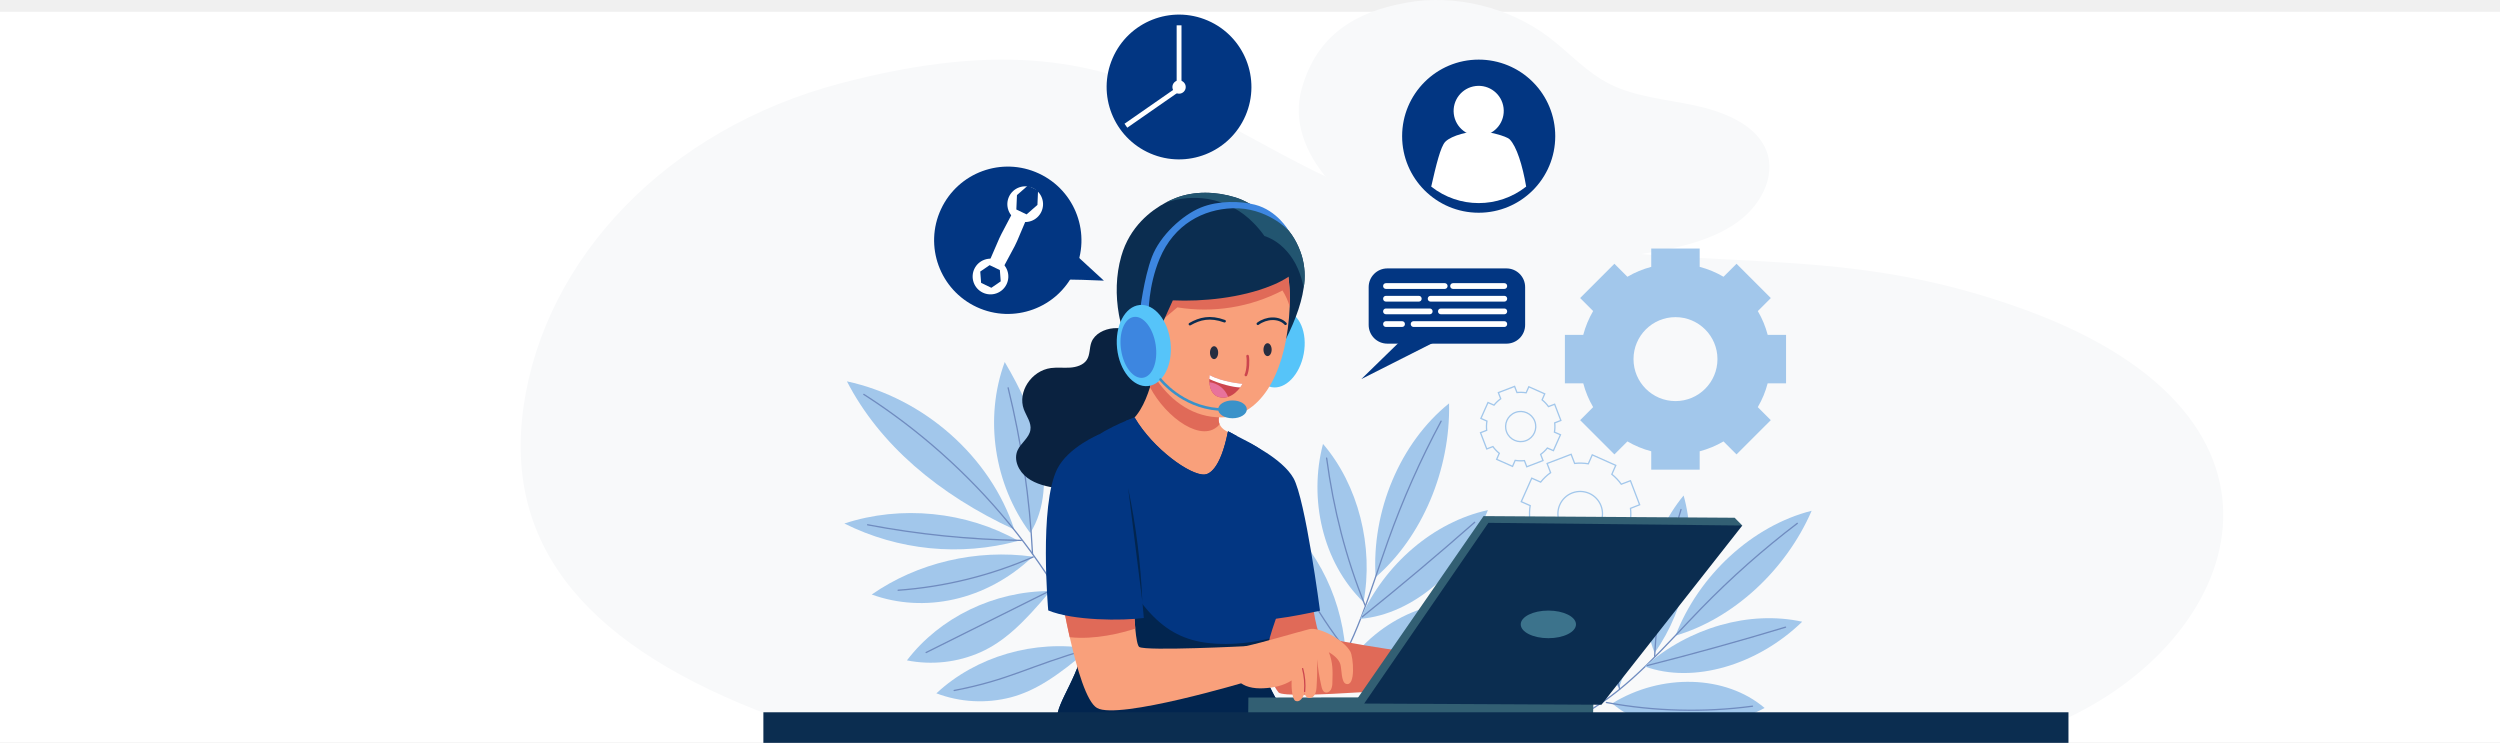
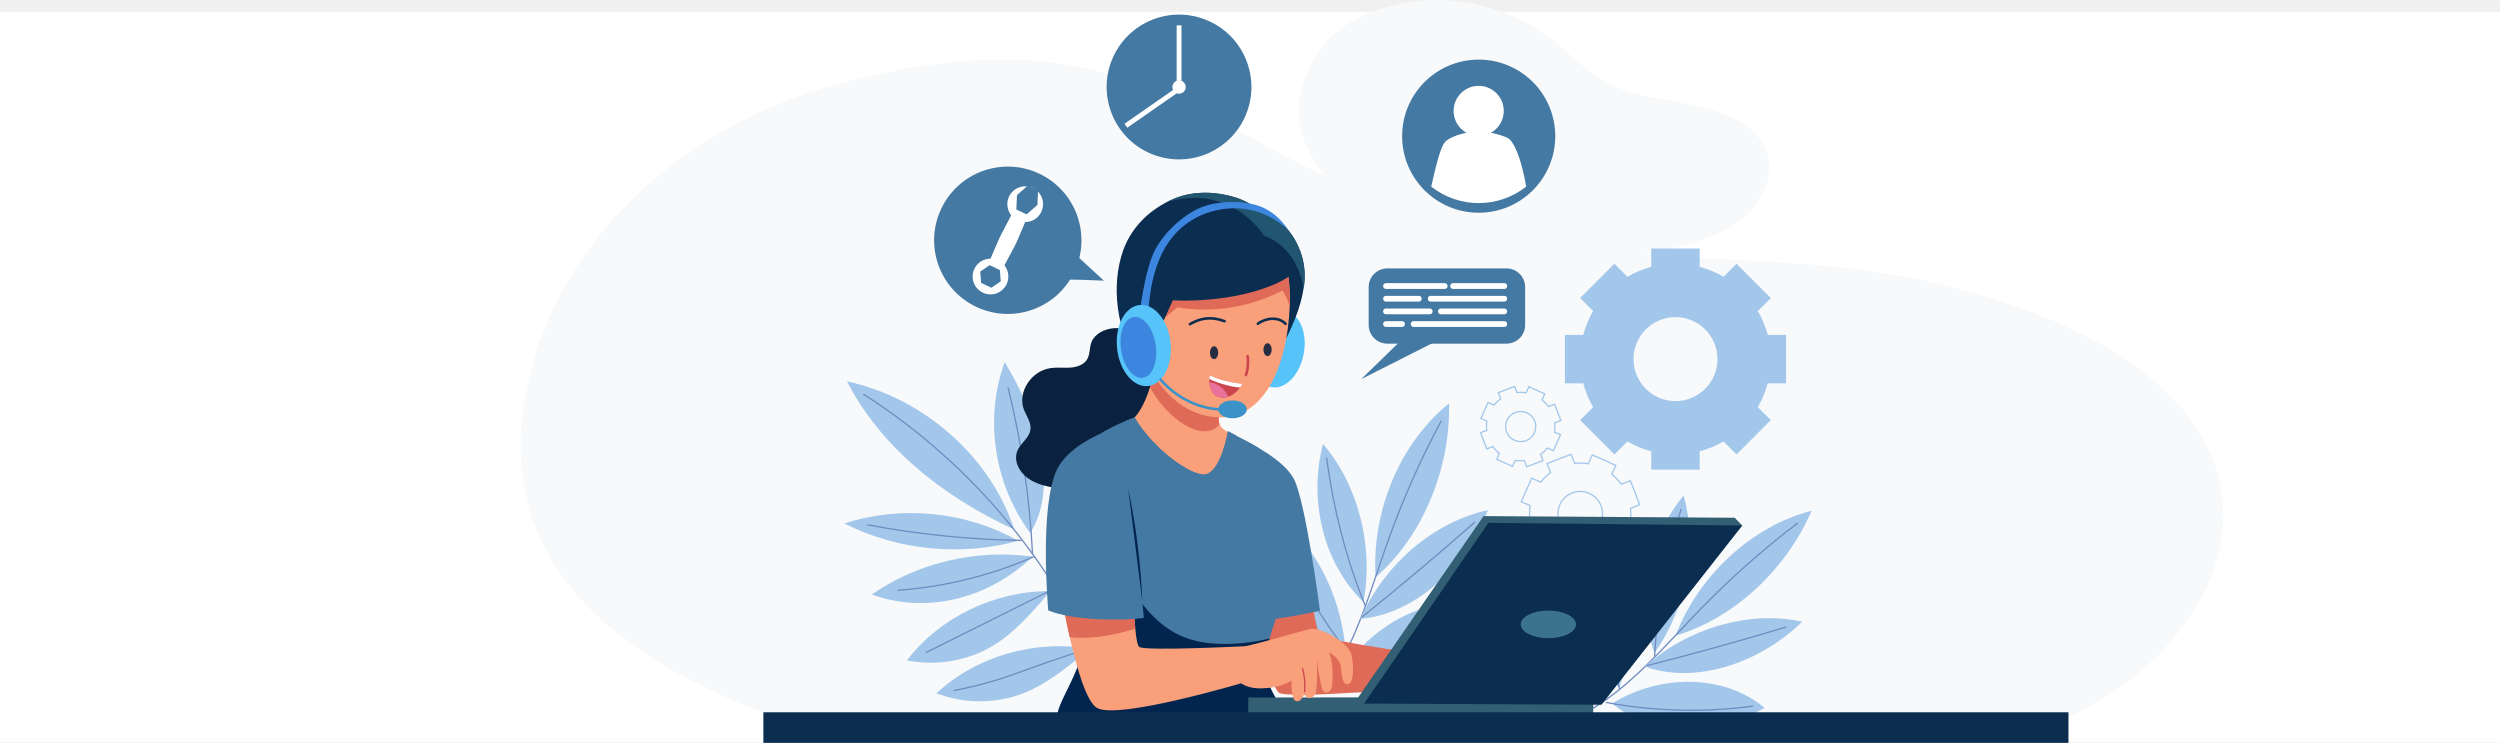
<svg xmlns="http://www.w3.org/2000/svg" viewBox="0 0 1906 566.36">
  <defs>
-     <style>.cls-1{fill:#fff;}.cls-2{fill:#f8f9fa;}.cls-3{fill:#a2c7eb;}.cls-16,.cls-17,.cls-23,.cls-24,.cls-4,.cls-6{fill:none;stroke-miterlimit:10;}.cls-4{stroke:#a2c7eb;}.cls-5{fill:#023682;}.cls-6{stroke:#6f8bbf;}.cls-16,.cls-17,.cls-23,.cls-24,.cls-6{stroke-linecap:round;}.cls-7{fill:#e06a58;}.cls-8{fill:#0a2240;}.cls-9{fill:#f9a07b;}.cls-10{fill:#02254f;}.cls-11{fill:#325f73;}.cls-12{fill:#0b2d50;}.cls-13{fill:#3c738c;}.cls-14{fill:#56c4f9;}.cls-15{fill:#225570;}.cls-16{stroke:#0b2d50;}.cls-16,.cls-17,.cls-23{stroke-width:2px;}.cls-17,.cls-24{stroke:#cc454e;}.cls-18{fill:#262d40;}.cls-19{fill:#cc454e;}.cls-20{fill:#e8729b;}.cls-21{fill:#3d86e0;}.cls-22{fill:#3a92c9;}.cls-23{stroke:#3a92c9;}</style>
+     <style>.cls-1{fill:#fff;}.cls-2{fill:#f8f9fa;}.cls-3{fill:#a2c7eb;}.cls-16,.cls-17,.cls-23,.cls-24,.cls-4,.cls-6{fill:none;stroke-miterlimit:10;}.cls-4{stroke:#a2c7eb;}.cls-5{fill:#4479a3 ;}.cls-6{stroke:#6f8bbf;}.cls-16,.cls-17,.cls-23,.cls-24,.cls-6{stroke-linecap:round;}.cls-7{fill:#e06a58;}.cls-8{fill:#0a2240;}.cls-9{fill:#f9a07b;}.cls-10{fill:#02254f;}.cls-11{fill:#325f73;}.cls-12{fill:#0b2d50;}.cls-13{fill:#3c738c;}.cls-14{fill:#56c4f9;}.cls-15{fill:#225570;}.cls-16{stroke:#0b2d50;}.cls-16,.cls-17,.cls-23{stroke-width:2px;}.cls-17,.cls-24{stroke:#cc454e;}.cls-18{fill:#262d40;}.cls-19{fill:#cc454e;}.cls-20{fill:#e8729b;}.cls-21{fill:#3d86e0;}.cls-22{fill:#3a92c9;}.cls-23{stroke:#3a92c9;}</style>
  </defs>
  <g id="Calque_2" data-name="Calque 2">
    <rect class="cls-1" y="9" width="1906" height="557" />
  </g>
  <g id="Calque_1" data-name="Calque 1">
    <path class="cls-2" d="M1569.28,541.56c140.12-61.22,202.52-231-25-314.25-150.62-55.1-244.29-23.67-413.74-60.12C923.7,122.7,892.86-11.72,641.25,54.42c-133.3,35-225.71,133.76-242,246-15.94,109.89,51.83,185.29,190.33,236.88C914.85,545.23,1240.72,543.79,1569.28,541.56Z" transform="translate(0 9)" />
    <path class="cls-2" d="M992.42,58.66c-13.69,48.83,37.17,97.17,90.75,117.21s115,17.67,172.44,8.1c24.77-4.12,50.23-9.92,69.47-23.94s30.4-38.37,19.85-58c-9.3-17.34-32-26.23-53.56-30.79s-44.54-6.42-63.78-16c-18.25-9.11-31.19-24.18-47.06-36.12C1151.2-3,1110-13.88,1071.9-6.91S1004.07,17.15,992.42,58.66Z" transform="translate(0 9)" />
    <path class="cls-3" d="M1361.69,283.26V246.31h-14a71.49,71.49,0,0,0-7.53-18.15l9.91-9.92-26.13-26.13L1314,202a71.79,71.79,0,0,0-18.16-7.54v-14h-36.94v14a71.79,71.79,0,0,0-18.16,7.54l-9.92-9.91-26.12,26.13,9.9,9.92a72.59,72.59,0,0,0-7.53,18.15h-14v36.95h14a72.5,72.5,0,0,0,7.53,18.16l-9.9,9.92,26.12,26.12,9.92-9.9a72.5,72.5,0,0,0,18.16,7.53v14h36.94v-14a72.5,72.5,0,0,0,18.16-7.53l9.92,9.9,26.13-26.12-9.91-9.92a71.4,71.4,0,0,0,7.53-18.16Zm-84.3,13.53a32,32,0,1,1,32-32A32,32,0,0,1,1277.39,296.79Z" transform="translate(0 9)" />
    <path class="cls-4" d="M1250.06,375.82l-7-18.32-7,2.66a38,38,0,0,0-7.19-7.57l3-6.8-17.93-8-3,6.8a38,38,0,0,0-10.44-.28l-2.67-6.95-18.32,7,2.67,7a37.82,37.82,0,0,0-7.58,7.19l-6.8-3-8,17.93,6.8,3a38.75,38.75,0,0,0-.28,10.44l-6.94,2.67,7,18.32,7-2.67a38.66,38.66,0,0,0,7.19,7.58l-3,6.8,17.92,8,3-6.79a38.73,38.73,0,0,0,10.44.28l2.66,6.94,18.32-7-2.66-6.94a38.61,38.61,0,0,0,7.57-7.19l6.8,3,8-17.92-6.8-3a37.94,37.94,0,0,0,.28-10.44Zm-39.23,22.75a17,17,0,1,1,9.77-22A17,17,0,0,1,1210.83,398.57Z" transform="translate(0 9)" />
    <path class="cls-4" d="M1190,311.56l-4.75-12.38-4.69,1.8a25.71,25.71,0,0,0-4.86-5.12l2-4.6-12.12-5.39-2.05,4.59a26,26,0,0,0-7-.19l-1.8-4.69-12.38,4.75,1.8,4.69a26,26,0,0,0-5.12,4.86l-4.59-2-5.4,12.11,4.59,2.05a26,26,0,0,0-.19,7.05l-4.69,1.8,4.75,12.38,4.69-1.8a26,26,0,0,0,4.86,5.12l-2,4.6,12.11,5.39,2-4.59a26,26,0,0,0,7.06.19l1.8,4.69,12.37-4.75-1.8-4.69a26,26,0,0,0,5.12-4.86l4.6,2,5.39-12.11-4.59-2a25.55,25.55,0,0,0,.19-7.05Zm-26.51,15.37a11.49,11.49,0,1,1,6.61-14.84A11.49,11.49,0,0,1,1163.52,326.93Z" transform="translate(0 9)" />
    <path class="cls-5" d="M1185.72,94.82a58.37,58.37,0,1,1-58.37-58.37A58.3,58.3,0,0,1,1185.72,94.82Z" transform="translate(0 9)" />
    <circle class="cls-1" cx="1127.35" cy="75.61" r="19.11" transform="translate(-0.77 147.69) rotate(-7.04)" />
    <path class="cls-1" d="M1163.55,133.26a58.4,58.4,0,0,1-72.39,0c3.73-16.43,7.17-30.61,10.74-34.2,5-5,18.46-8,25.44-8s21,3.57,23.61,6.17C1156.24,102.51,1160.8,117.08,1163.55,133.26Z" transform="translate(0 9)" />
    <path class="cls-5" d="M1043.47,238.71V209.88a14.24,14.24,0,0,1,14.24-14.24h90.81a14.24,14.24,0,0,1,14.24,14.24v28.83A14.23,14.23,0,0,1,1148.52,253h-90.79A14.24,14.24,0,0,1,1043.47,238.71Z" transform="translate(0 9)" />
    <polyline class="cls-5" points="1081.82 246.2 1037.87 289.01 1109.1 253.01" />
    <path class="cls-1" d="M1054.49,209.17V209a2.12,2.12,0,0,1,2.12-2.12h44.89a2.12,2.12,0,0,1,2.12,2.12v.15a2.12,2.12,0,0,1-2.12,2.12h-44.89A2.12,2.12,0,0,1,1054.49,209.17Z" transform="translate(0 9)" />
    <path class="cls-1" d="M1105.64,209.17V209a2.12,2.12,0,0,1,2.12-2.12h39.18a2.12,2.12,0,0,1,2.12,2.12v.15a2.12,2.12,0,0,1-2.12,2.12h-39.18A2.12,2.12,0,0,1,1105.64,209.17Z" transform="translate(0 9)" />
    <path class="cls-1" d="M1088.53,218.82v-.15a2.12,2.12,0,0,1,2.12-2.12h56.29a2.12,2.12,0,0,1,2.12,2.12v.15a2.12,2.12,0,0,1-2.12,2.12h-56.29A2.12,2.12,0,0,1,1088.53,218.82Z" transform="translate(0 9)" />
    <path class="cls-1" d="M1054.49,218.82v-.15a2.12,2.12,0,0,1,2.12-2.12h25.14a2.12,2.12,0,0,1,2.12,2.12v.15a2.12,2.12,0,0,1-2.12,2.12h-25.14A2.12,2.12,0,0,1,1054.49,218.82Z" transform="translate(0 9)" />
    <path class="cls-1" d="M1096.35,228.47v-.16a2.11,2.11,0,0,1,2.12-2.11h48.47a2.11,2.11,0,0,1,2.12,2.11v.16a2.12,2.12,0,0,1-2.12,2.12h-48.47A2.12,2.12,0,0,1,1096.35,228.47Z" transform="translate(0 9)" />
    <path class="cls-1" d="M1054.49,228.47v-.16a2.11,2.11,0,0,1,2.12-2.11h33.48a2.11,2.11,0,0,1,2.12,2.11v.16a2.12,2.12,0,0,1-2.12,2.12h-33.48A2.12,2.12,0,0,1,1054.49,228.47Z" transform="translate(0 9)" />
    <path class="cls-1" d="M1054.49,238.11V238a2.12,2.12,0,0,1,2.12-2.12H1069a2.12,2.12,0,0,1,2.11,2.12v.15a2.12,2.12,0,0,1-2.11,2.12h-12.43A2.12,2.12,0,0,1,1054.49,238.11Z" transform="translate(0 9)" />
    <path class="cls-1" d="M1075.55,238.11V238a2.12,2.12,0,0,1,2.12-2.12h69.27a2.12,2.12,0,0,1,2.12,2.12v.15a2.12,2.12,0,0,1-2.12,2.12h-69.27A2.12,2.12,0,0,1,1075.55,238.11Z" transform="translate(0 9)" />
    <circle class="cls-5" cx="768.38" cy="174.21" r="56.16" transform="translate(286.26 806.37) rotate(-65.05)" />
    <circle class="cls-1" cx="755.15" cy="201.78" r="13.61" transform="translate(-24.2 270.65) rotate(-19.35)" />
    <polygon class="cls-5" points="748 215.66 747.34 207.03 754.49 202.15 762.29 205.89 762.95 214.52 755.8 219.41 748 215.66" />
    <circle class="cls-1" cx="781.61" cy="146.65" r="13.61" transform="translate(-3.75 280.67) rotate(-19.67)" />
    <polygon class="cls-5" points="774.86 159.71 775.33 148.74 783.6 141.51 791.4 145.26 790.94 156.23 782.66 163.46 774.86 159.71" />
    <path class="cls-1" d="M764.57,195.49l-10.41-5,7.69-17.75c.49-1.12,1-2.23,1.6-3.32l9-17.1,10.4,5-7.41,17.48c-.58,1.35-1.21,2.67-1.91,4Z" transform="translate(0 9)" />
    <path class="cls-5" d="M807.39,204.43c2-.93,34.22.54,34.22.54l-23.22-21.33Z" transform="translate(0 9)" />
    <circle class="cls-5" cx="898.93" cy="57.35" r="55.19" transform="translate(489.39 868.62) rotate(-66.61)" />
    <rect class="cls-1" x="897.08" y="19.31" width="3.69" height="46.35" />
    <rect class="cls-1" x="876.72" y="48.06" width="3.69" height="46.98" transform="matrix(-0.57, -0.82, 0.82, -0.57, 1319.75, 843.66)" />
    <path class="cls-1" d="M904,57.35a5.08,5.08,0,1,1-5.08-5.08A5.09,5.09,0,0,1,904,57.35Z" transform="translate(0 9)" />
    <path class="cls-3" d="M1048.77,431.08c-3.27-50.46,18.81-102.68,56-132.55C1105.91,349.24,1084.06,400.56,1048.77,431.08Z" transform="translate(0 9)" />
    <path class="cls-6" d="M1098.69,312.11a669.22,669.22,0,0,0-40.47,91.27c-13.69,38.27-24.45,78.93-47.88,111" transform="translate(0 9)" />
    <path class="cls-3" d="M1037,462.82c18.82-42.1,56.17-73.9,97.36-82.91C1116.87,425,1077.43,459.45,1037,462.82Z" transform="translate(0 9)" />
    <path class="cls-6" d="M1124.29,389.19q-42.19,37.13-85.81,72.16" transform="translate(0 9)" />
    <path class="cls-3" d="M1025.93,499.5c25.15-37.56,71.54-57.16,109.93-46.44C1107.63,490.14,1061.13,509.79,1025.93,499.5Z" transform="translate(0 9)" />
    <path class="cls-6" d="M1126.65,455.77a366.1,366.1,0,0,1-105.17,45" transform="translate(0 9)" />
    <path class="cls-3" d="M1039.52,450.06c8-42.29-4-89.43-30.86-120.61C997.65,371,1008.15,419.71,1039.52,450.06Z" transform="translate(0 9)" />
    <path class="cls-6" d="M1011.42,340.24c5.29,39.33,14.7,76.18,29.28,112.19" transform="translate(0 9)" />
    <path class="cls-3" d="M1025.71,486.07c-3.42-43.47-25.7-84.3-58.29-106.84a185.65,185.65,0,0,0,17.72,65.4C996.31,467.81,1012.73,482.51,1025.71,486.07Z" transform="translate(0 9)" />
    <path class="cls-6" d="M972.25,388a345.5,345.5,0,0,0,54.28,99" transform="translate(0 9)" />
    <path class="cls-3" d="M1277.38,475.64c17.79-46.27,58.7-83.81,103.82-95.24C1361.43,426.05,1321.08,462.84,1277.38,475.64Z" transform="translate(0 9)" />
    <path class="cls-6" d="M1370.26,390a657.86,657.86,0,0,0-73.18,64.78c-27.77,28.52-54,60.33-87.82,79.35" transform="translate(0 9)" />
    <path class="cls-3" d="M1254,499.13c33.89-29.83,79.94-42.92,120-34.14C1340.05,498,1291.08,512.6,1254,499.13Z" transform="translate(0 9)" />
    <path class="cls-6" d="M1361.29,469.15q-52.51,15.87-105.42,29.26" transform="translate(0 9)" />
    <path class="cls-3" d="M1229.14,527.27c37.63-23.19,86.66-21.72,116.2,3.49C1305.19,552.26,1256,550.79,1229.14,527.27Z" transform="translate(0 9)" />
    <path class="cls-6" d="M1336.1,529.41a355,355,0,0,1-111.4-2.83" transform="translate(0 9)" />
    <path class="cls-3" d="M1261.43,488.77c24.43-34.39,33.09-81.31,22.16-120C1256.82,401.26,1246.13,448.92,1261.43,488.77Z" transform="translate(0 9)" />
    <path class="cls-6" d="M1281.6,379.45c-11.46,37.2-18.22,73.86-20.09,111.91" transform="translate(0 9)" />
    <path class="cls-3" d="M1234.47,515.22c14.78-40.12,11.83-85.59-7.73-119a183.15,183.15,0,0,0-11.14,65.48C1216,486.93,1224.43,506.74,1234.47,515.22Z" transform="translate(0 9)" />
    <path class="cls-6" d="M1227.38,406.06a339.9,339.9,0,0,0,7.41,110.29" transform="translate(0 9)" />
    <path class="cls-3" d="M773.3,394.74c-18.14-55.46-68.74-100.27-127.6-113C670.45,329.73,715.33,367.92,773.3,394.74Z" transform="translate(0 9)" />
    <path class="cls-3" d="M776.37,403.34c-39.72-22.46-89.49-27.41-132.63-13.21A187.29,187.29,0,0,0,776.37,403.34Z" transform="translate(0 9)" />
    <path class="cls-3" d="M787.35,415.37c-42.93-5.95-87.88,4.63-122.74,28.89C704.14,458.63,751.57,449.31,787.35,415.37Z" transform="translate(0 9)" />
    <path class="cls-3" d="M800.73,441.64c-42.5-.17-84.3,20-109.28,52.83a93.45,93.45,0,0,0,56.36-6.33C765.17,480.28,779.71,466.86,800.73,441.64Z" transform="translate(0 9)" />
    <path class="cls-3" d="M830.7,485.6c-41.91-7.19-86.57,5.8-116.8,34a93.86,93.86,0,0,0,56.7,3.08C789.06,517.79,805.68,507,830.7,485.6Z" transform="translate(0 9)" />
    <path class="cls-3" d="M785.45,397.37C757.77,360.06,750.26,309.79,766,267c12,20.34,22.37,41.83,27.2,64.69S797.09,378.93,785.45,397.37Z" transform="translate(0 9)" />
    <path class="cls-3" d="M802.36,433.36c-6.55-39.63,7-81.64,35.63-110.35C841.28,364,828.73,405.79,802.36,433.36Z" transform="translate(0 9)" />
    <path class="cls-6" d="M658.59,291.69c84.24,53.9,150.12,134.24,184.9,225.52" transform="translate(0 9)" />
    <path class="cls-6" d="M768.6,286.69a668,668,0,0,1,18.59,126.69" transform="translate(0 9)" />
    <path class="cls-6" d="M831.69,339.1A246.92,246.92,0,0,1,801.39,435" transform="translate(0 9)" />
    <path class="cls-6" d="M661.48,391.1A682.74,682.74,0,0,0,778.61,403" transform="translate(0 9)" />
    <path class="cls-6" d="M684.75,441a314.34,314.34,0,0,0,103-25.39" transform="translate(0 9)" />
    <path class="cls-6" d="M706.08,488.48l98.59-49.19" transform="translate(0 9)" />
    <path class="cls-6" d="M727.46,517.43c42.9-8.28,55.64-18.16,103.26-31.83" transform="translate(0 9)" />
    <path class="cls-7" d="M999.06,438.85s3.71,34,7.87,36.76c7.42,4.9,93.39,16.22,93.39,16.22l-2.82,22.37s-117.73,10.58-122.74,4.7c-8.68-10.21-23.94-59.45-23.94-59.45Z" transform="translate(0 9)" />
    <path class="cls-5" d="M942.29,351.24l9.52-22.84s25.8,12.13,34.31,27.1c9.11,16,20.25,101.1,20.25,101.1s-45.56,10.5-53.94,6S942.29,351.24,942.29,351.24Z" transform="translate(0 9)" />
    <path class="cls-8" d="M869.84,245.24c-6.66-2.45-13.71-4.58-20.85-4s-14.43,4.32-16.85,10.6c-1.73,4.44-.94,9.68-3.67,13.68-2.61,3.83-7.8,5.43-12.65,5.75s-9.76-.31-14.59.32c-14.92,2-25.57,18.19-20.67,31.47,2,5.29,6,10.34,5,15.85-1,5.9-7.15,9.79-9.7,15.26-3.37,7.29.67,16.13,7.33,21.1s15.33,6.83,23.74,8.08c11.58,1.73,23.53,2.55,35,.1s22.38-8.47,28.29-17.9c2.63-4.17,4.23-8.88,7.28-12.8,6.31-8.09,17.48-11.23,26.28-17,9.61-6.29,16.67-18.53,11-28.11-5.46-9.21-19.67-11.26-25.36-20.33-2.36-3.75-2.92-8.2-4.44-12.29S879.7,248.85,869.84,245.24Z" transform="translate(0 9)" />
    <path class="cls-9" d="M908.67,358.18c1.68,1.93,3.66,4.05,6.41,4.23s5.32-1.84,7.19-3.83A73,73,0,0,0,940.84,323c-2.39-1.36-4.7-2.67-6.79-3.89a10.29,10.29,0,0,1-4.22-4.64,9,9,0,0,1-.63-4.38c1.36-12.75,2.56-19.85,7-32.79-21.26-4.8-41.32-10.49-52.85-20.12-1.41,5.93-3.07,17.54-6.61,29.06-3.78,12.19-9.68,24.24-19.69,29.43A210.83,210.83,0,0,1,908.67,358.18Z" transform="translate(0 9)" />
    <path class="cls-7" d="M929.2,310.09a9,9,0,0,0,.63,4.37c-12.58,15.26-40.71-4.67-53.05-28.23,3.54-11.51,5.2-23.12,6.61-29.06,11.51,9.63,31.59,15.35,52.85,20.13C931.76,290.24,930.56,297.32,929.2,310.09Z" transform="translate(0 9)" />
    <path class="cls-5" d="M964.23,494.56c-2.78,18.42,17.1,38.24,17.59,48.07-42.2,0-130.61,2.58-175.63-3.54-2.05-11.36,20.18-36.91,20.18-62.14,0-3.34-.14-7-.41-10.94-.71-11.26-2.37-24.65-4.22-38.39-5-36.84-11.7-76.24-6.76-84.42,9.66-15.92,32.26-26.73,43.47-31.38,3.85-1.59,6.36-2.46,6.54-2.56,14.06,24,42.66,44.42,53.46,43.51,3-.24,11.91-3.34,17.79-33,2.29,1.3,4.58,2.51,6.85,3.67,11.17,5.82,21.65,10.62,24.67,18.1,8,19.68,15.79,69.31,14.06,87s-8.9,31.4-13.92,49.27c-1.17,4.19-2.24,8.63-3.11,13.41C964.57,492.29,964.4,493.41,964.23,494.56Z" transform="translate(0 9)" />
    <path class="cls-10" d="M981.82,542.63c-42.2,0-130.61,2.58-175.63-3.54-2.05-11.36,20.18-36.91,20.18-62.14,0-3.34-.14-7-.41-10.94-.71-11.26-2.37-24.65-4.22-38.39,8,8.43,19.64-27.17,24.79-16.75,27.89,56.29,49.88,71.1,88.1,71.1a146.64,146.64,0,0,0,33.27-4.16c-1.17,4.19-2.24,8.63-3.11,13.41-.2,1.09-.39,2.21-.56,3.36C961.45,513,981.33,532.78,981.82,542.63Z" transform="translate(0 9)" />
    <path class="cls-5" d="M943.09,323.48c-1.81,13.18-7.19,30.93-22.82,35.61-21.13,6.33-51.7-33.15-61.82-47.27,3.85-1.59,6.36-2.46,6.54-2.56,14.06,24,42.66,44.42,53.46,43.51,3-.24,11.91-3.34,17.79-33C938.53,321.09,940.82,322.3,943.09,323.48Z" transform="translate(0 9)" />
    <polygon class="cls-11" points="951.77 531.81 951.62 546.51 1214.43 548.07 1214.97 531.4 951.77 531.81" />
    <polygon class="cls-11" points="1328.33 400.66 1322.48 394.73 1131.06 393.47 1035.02 532.35 1040.04 536.39 1328.33 400.66" />
    <polygon class="cls-12" points="1134.75 398.61 1040.04 536.39 1220.95 537.29 1328.33 400.66 1134.75 398.61" />
    <ellipse class="cls-13" cx="1180.47" cy="476.03" rx="21.06" ry="10.53" />
    <ellipse class="cls-14" cx="974.78" cy="257.16" rx="29.49" ry="19.45" transform="translate(543.39 1177.33) rotate(-79.44)" />
    <path class="cls-12" d="M993.92,210.48c-2,13.94-8.19,29.3-17.26,46.27-3.19-13.9-5.22-30.84-8-47.78s-6.52-33.95-12.84-47.82a82.49,82.49,0,0,0-4.65-8.71,30.87,30.87,0,0,1,11.16,1,37.35,37.35,0,0,1,15.26,8.33c7.19,6.39,12,15.1,14.87,24.29A54.48,54.48,0,0,1,993.92,210.48Z" transform="translate(0 9)" />
    <path class="cls-9" d="M983.28,224.89c-.11,2.75-.29,5.54-.55,8.32-3.86,45.11-22.8,76-51.78,76-40.91,0-67.43-45.88-67.43-90.83,0-44.34,27.16-76.43,59-72.72,18.33,2.1,31.73,8.19,41.24,17.11a56.22,56.22,0,0,1,13.94,21.26c3.54,9.14,5.25,19.48,5.61,30.62,0,0,0,.07,0,.1C983.43,218.09,983.39,221.45,983.28,224.89Z" transform="translate(0 9)" />
    <path class="cls-7" d="M983.28,224.89a45.54,45.54,0,0,0-5.52-12.43,128.7,128.7,0,0,1-80.14,12.87c-5.19,4.32-10.26,8.58-15.36,12.84.1-20.52.39-34.41,8.39-44.34,7.51-9.33,20-12.84,31.91-14.36a147.58,147.58,0,0,1,40.27.25c5.1.71,10.39,1.82,14.83,4.39,3.55,9.14,5.26,19.48,5.62,30.62,0,0,0,.07,0,.11C983.43,218.09,983.39,221.45,983.28,224.89Z" transform="translate(0 9)" />
    <path class="cls-12" d="M989.18,197.12A76,76,0,0,1,968.63,209c-22.49,9.07-51.7,12.07-74.47,11-11.19,24.58-15.72,33.4-18.59,54.85-10.93-10.26-19.83-29.05-22.48-43.82s-2.35-30.16,1.75-44.62c6.46-22.81,22.75-35,34-41a64.68,64.68,0,0,1,7.33-3.39c14.43-5.58,30.69-5.07,45.49-.54a54,54,0,0,1,20.58,12c11.55,10.42,18.69,24.55,23.3,35.13C987,191.83,988.21,194.76,989.18,197.12Z" transform="translate(0 9)" />
    <path class="cls-15" d="M993.92,210.48a68.57,68.57,0,0,0-4.29-14.33,49.74,49.74,0,0,0-4-7.58C980.46,180.5,973,173.85,964,170.92a79.74,79.74,0,0,0-8.14-9.75,62.83,62.83,0,0,0-35-18.48,66.59,66.59,0,0,0-31.84,2.71,64.64,64.64,0,0,1,7.32-3.39c14.43-5.58,30.69-5.07,45.49-.54a54.22,54.22,0,0,1,20.59,12,37.48,37.48,0,0,1,15.26,8.33c7.19,6.39,12,15.1,14.87,24.29A54.77,54.77,0,0,1,993.92,210.48Z" transform="translate(0 9)" />
    <path class="cls-16" d="M907.2,238.13c7.56-4.32,15.41-6.27,26.41-2.25" transform="translate(0 9)" />
    <path class="cls-16" d="M959,237.83c6.48-4.84,16.07-5.33,21.07,0" transform="translate(0 9)" />
    <path class="cls-17" d="M951.16,262.48c.66,3.42.31,11-1.32,14.41" transform="translate(0 9)" />
    <ellipse class="cls-18" cx="925.61" cy="268.87" rx="3.12" ry="4.92" />
    <ellipse class="cls-18" cx="966.39" cy="266.58" rx="3.12" ry="4.92" />
    <path class="cls-19" d="M947.3,283.59a23.73,23.73,0,0,1-1.78,2.8c-1.84,2.46-5,5.85-9.21,7.17h0a12,12,0,0,1-5.92.39c-6.37-1.14-8-7-8.35-11.55-.07-.88-.07-1.69-.06-2.44a24.08,24.08,0,0,1,.24-3C932.36,282.5,947.3,283.59,947.3,283.59Z" transform="translate(0 9)" />
    <path class="cls-1" d="M947.3,283.59a23.73,23.73,0,0,1-1.78,2.8c-5.19-.07-15.81-2.73-23.56-6.43a24.08,24.08,0,0,1,.24-3C932.36,282.5,947.3,283.59,947.3,283.59Z" transform="translate(0 9)" />
    <path class="cls-20" d="M936.29,293.54a12,12,0,0,1-5.92.39c-6.37-1.13-8-7-8.35-11.54a17.36,17.36,0,0,1,14.27,11.15Z" transform="translate(0 9)" />
    <path class="cls-21" d="M875.68,230.35s-.36-21.14,8.44-42.15c11-26.37,33.54-37.64,55.36-38.41,26.3-.93,42.76,16.72,42.76,16.72s-8.56-15.1-25.45-19.45c-11.09-2.84-27.82-3.3-41.25,2.16-13.84,5.61-31.08,21.19-37.32,37.66S869,229,869,229Z" transform="translate(0 9)" />
    <ellipse class="cls-14" cx="872.03" cy="254.51" rx="20.5" ry="31.06" transform="translate(-21.64 100.54) rotate(-5.94)" />
    <ellipse class="cls-21" cx="866.58" cy="256.76" rx="13.31" ry="23.42" transform="matrix(0.99, -0.15, 0.15, 0.99, -28.53, 140.62)" />
    <ellipse class="cls-22" cx="939.65" cy="312.09" rx="10.92" ry="6.8" />
    <path class="cls-23" d="M884.8,280.35s16,20.62,43.93,22.74" transform="translate(0 9)" />
    <path class="cls-9" d="M951.62,483.56l-1,27.11s-98.05,29.39-114.25,20.09c-7.9-4.54-15.27-29.53-20.78-53.93-5.77-25.64-9.46-50.6-9.46-50.6L863.55,415s0,35,2,55.3c.69,7.55,1.69,13,3,13.94C873.64,487.56,951.62,483.56,951.62,483.56Z" transform="translate(0 9)" />
    <path class="cls-7" d="M865.54,470.25c-10.45,3.39-30.61,8.63-50,6.56-5.77-25.63-9.46-50.59-9.46-50.59L863.55,415S863.59,450,865.54,470.25Z" transform="translate(0 9)" />
    <path class="cls-9" d="M948.82,483.83c14.58-3.12,39.27-10.61,49.51-13.19,7.28-1.83,26.21,8,31.22,17.21,2.18,4,4.25,26.89-3.33,24.53-3.8-1.18-3.17-11-4.35-15-1-3.26-4.06-6.41-8.75-9.13,3.13,7.82,3,14.64,2.68,23.08a12,12,0,0,1-1.09,5.43c-.92,1.61-2.88,2.76-4.58,2.05s-2.32-2.87-2.71-4.75a153.77,153.77,0,0,1-3.24-20.38c.14,7.24,0,14.5-.47,21.72-.34,5.53-3.09,8.56-6.46,7.6-1.51-.43-2.12-1.82-2.77-3.65-1,3.54-3.56,7.46-6.85,6-2-.9-3.24-8.12-2.88-15.55-6.31,3.92-13.43,5.58-21.63,5.95-7.36.34-14.89-1-19.32-6C944.24,501.89,946.82,490.33,948.82,483.83Z" transform="translate(0 9)" />
    <path class="cls-24" d="M994.64,518.25a51.92,51.92,0,0,0-1.51-17.48" transform="translate(0 9)" />
    <path class="cls-5" d="M857.09,358.11c-4.17-11.75-19.44-35.79-19.44-35.79s-23.32,9.69-31.59,26.16c-14,27.87-6.89,107.9-6.89,107.9,18.88,7.9,56.75,8,72.88,5.75C872.05,462.13,865.45,381.59,857.09,358.11Z" transform="translate(0 9)" />
    <path class="cls-10" d="M860.06,363a517.76,517.76,0,0,1,10.85,86.63" transform="translate(0 9)" />
    <rect class="cls-12" x="582" y="543.04" width="995" height="23.32" />
  </g>
</svg>
